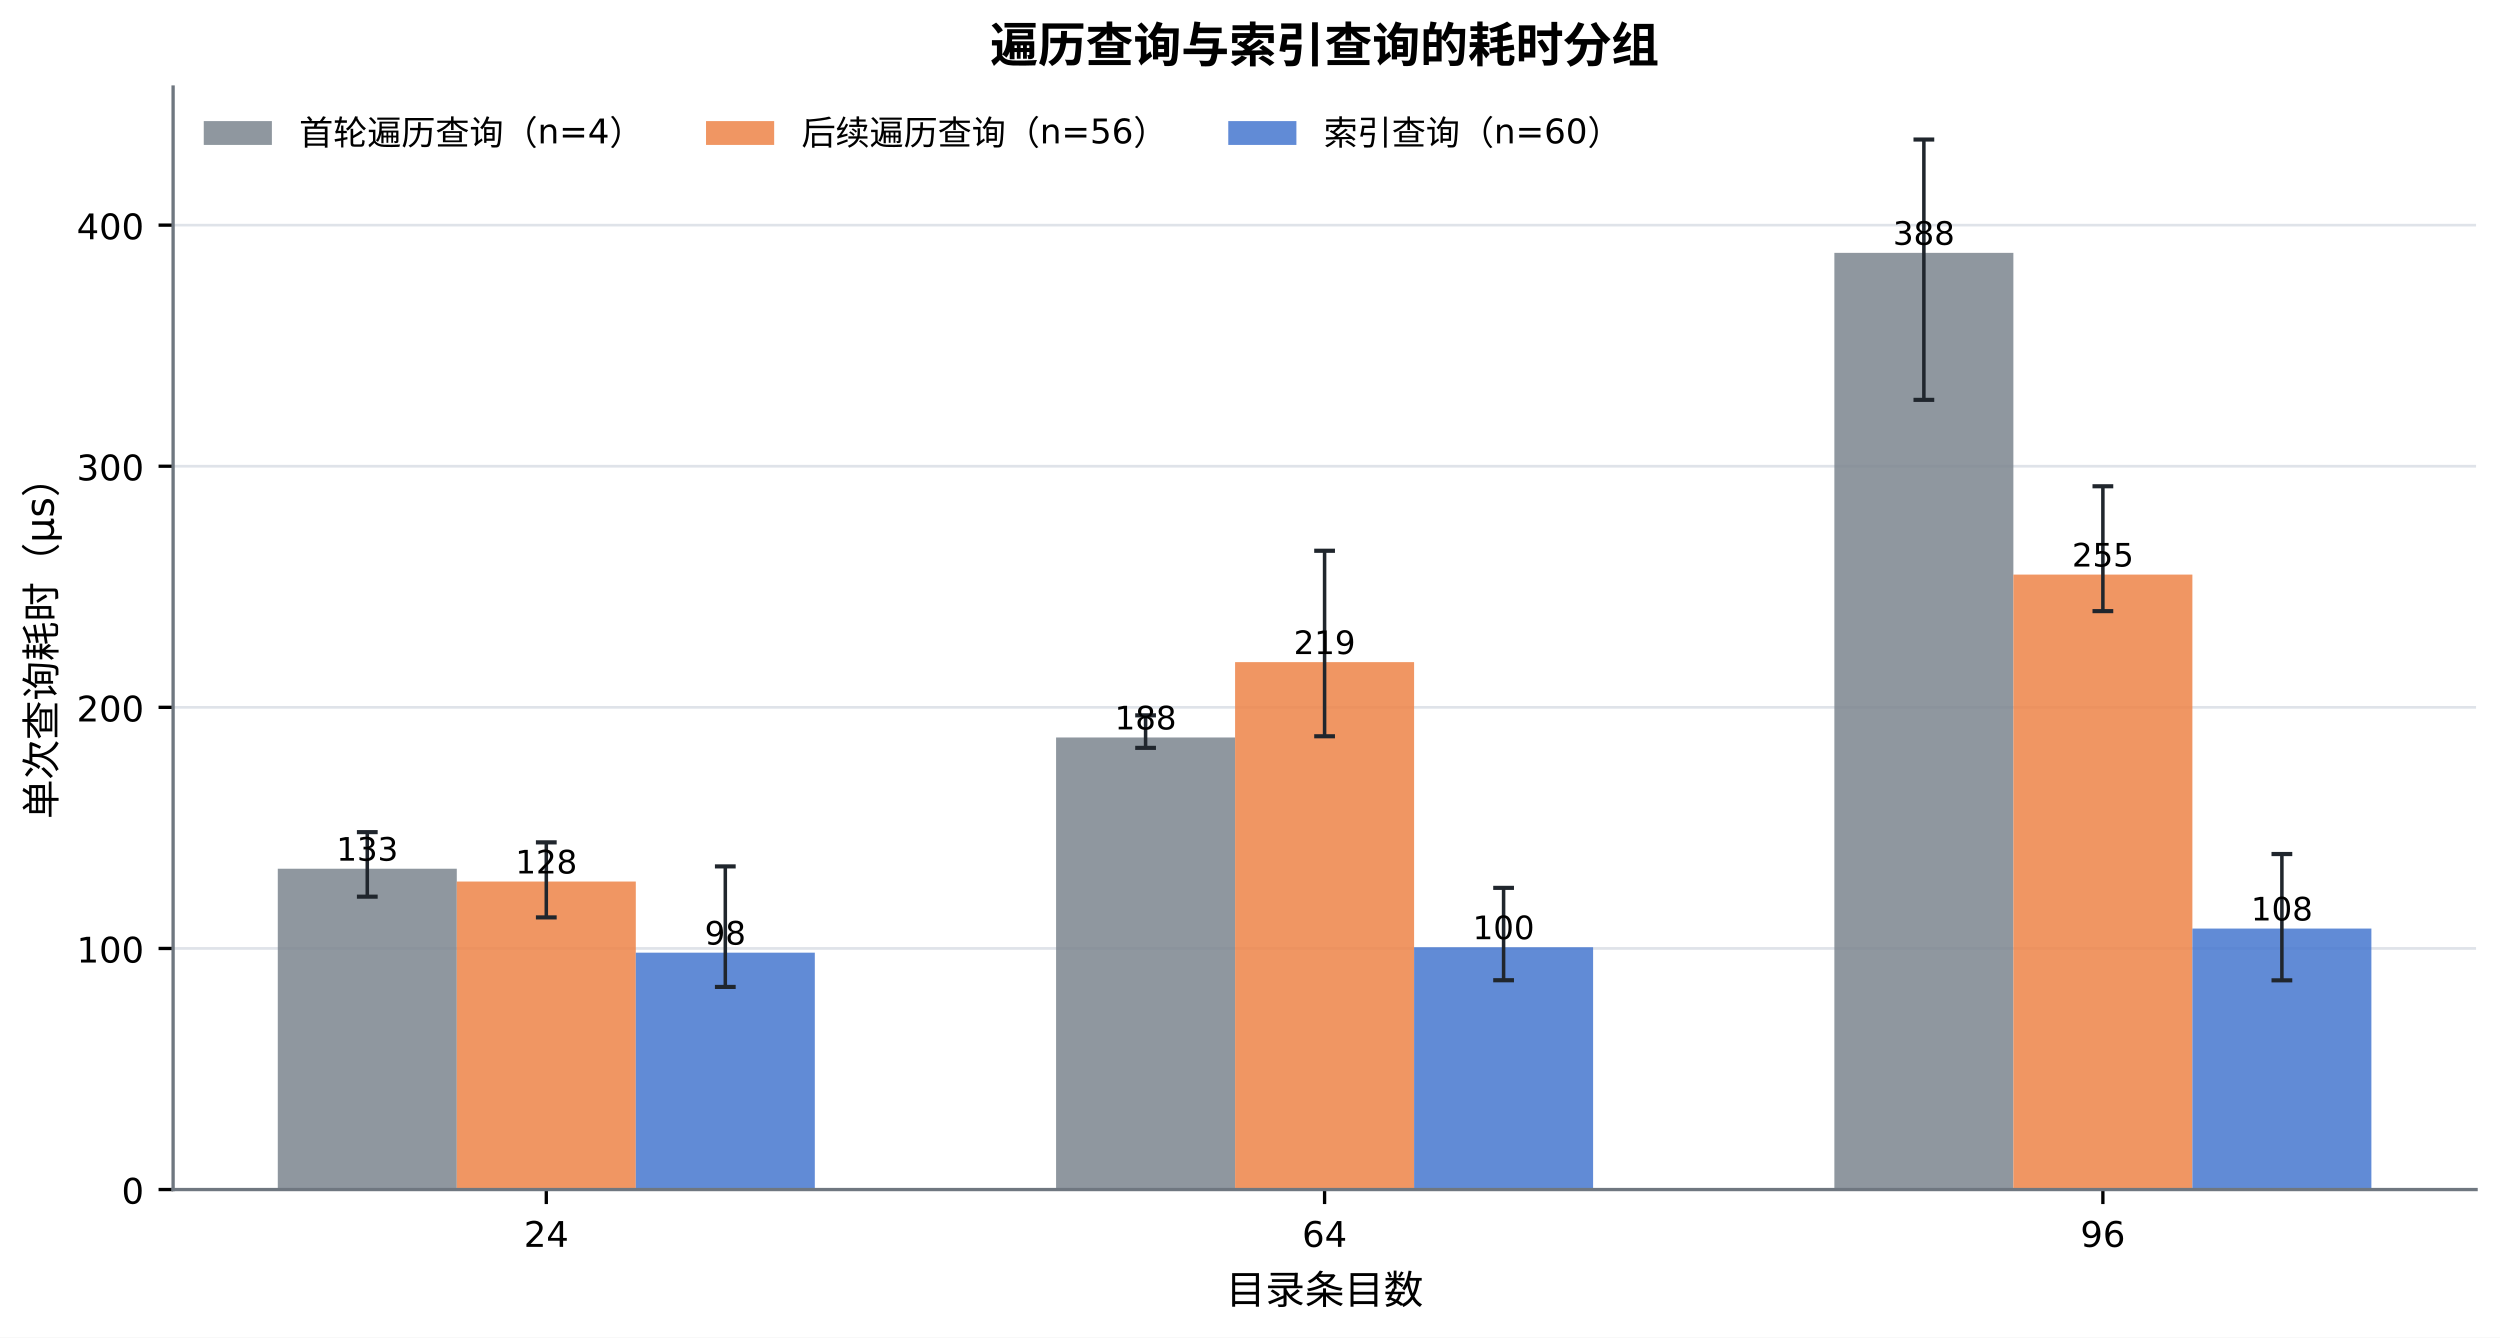
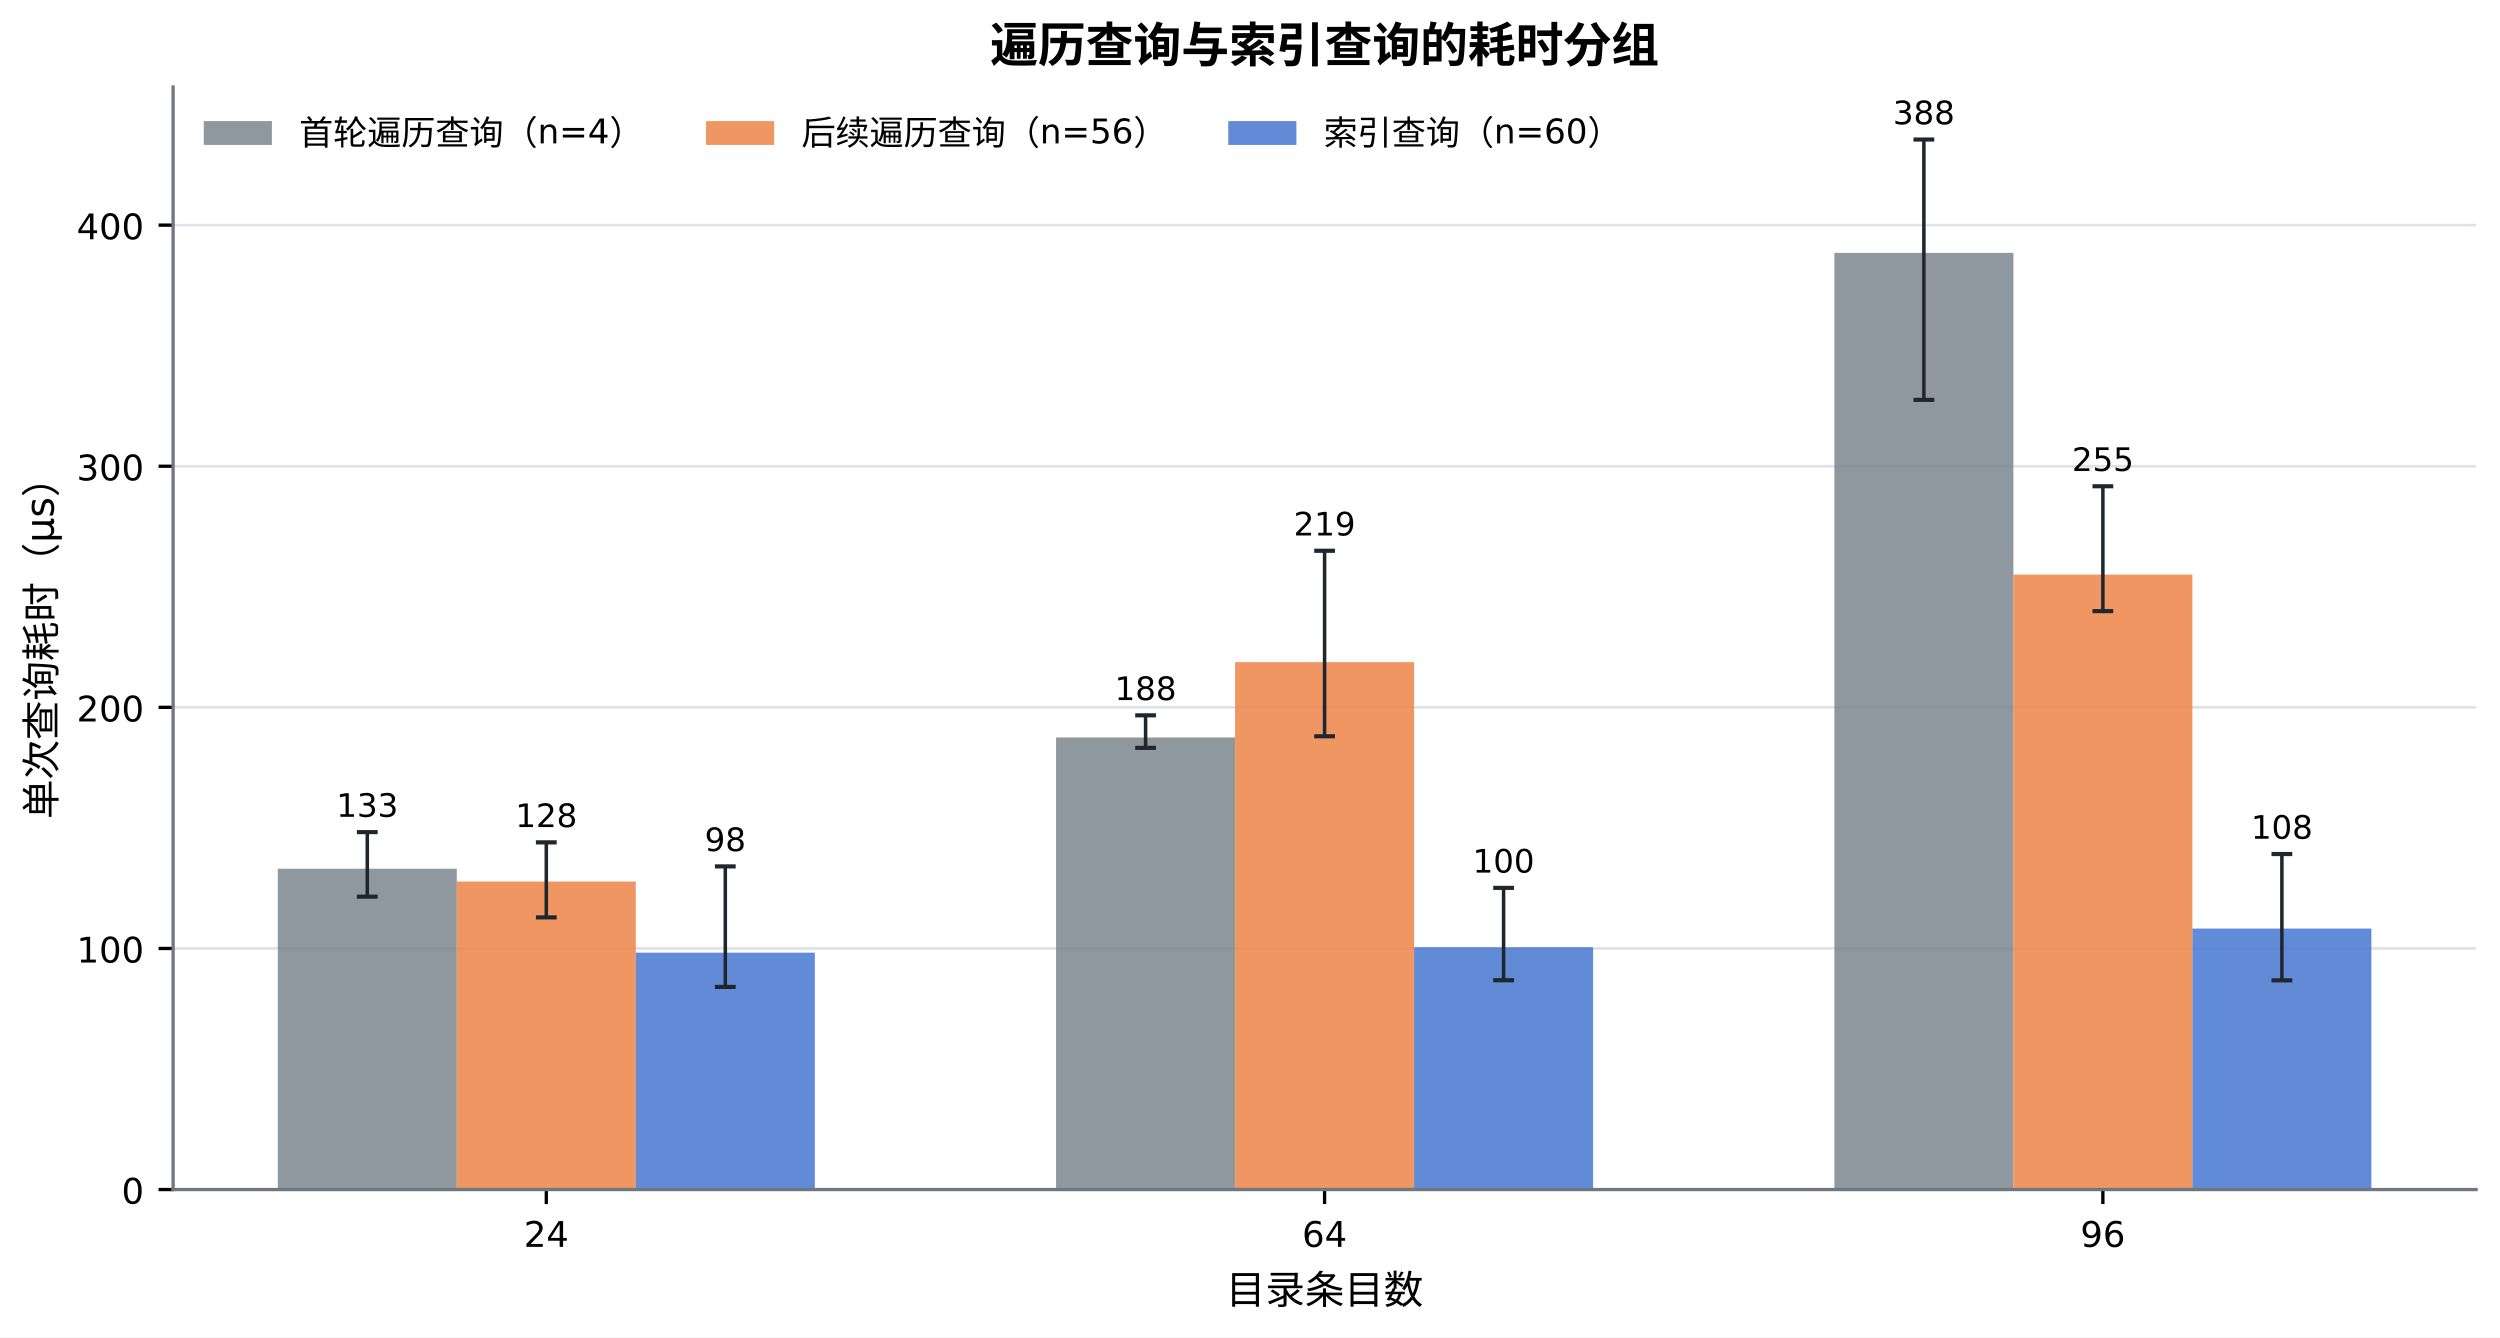
<svg xmlns="http://www.w3.org/2000/svg" xmlns:xlink="http://www.w3.org/1999/xlink" width="601.793pt" height="321.968pt" viewBox="0 0 601.793 321.968" version="1.1">
  <defs>
    <style type="text/css">*{stroke-linejoin: round; stroke-linecap: butt}</style>
  </defs>
  <g id="figure_1">
    <g id="patch_1">
      <path d="M 0 321.968  L 601.793 321.968  L 601.793 0  L 0 0  z " style="fill: #ffffff" />
    </g>
    <g id="axes_1">
      <g id="patch_2">
        <path d="M 41.669 286.345  L 596.033 286.345  L 596.033 20.953  L 41.669 20.953  z " style="fill: #ffffff" />
      </g>
      <g id="matplotlib.axis_1">
        <g id="xtick_1">
          <g id="line2d_1">
            <defs>
-               <path id="mf88f37ed6c" d="M 0 0  L 0 3.5  " style="stroke: #000000; stroke-width: 0.8" />
+               <path id="mb3ca9eb2d3" d="M 0 0  L 0 3.5  " style="stroke: #000000; stroke-width: 0.8" />
            </defs>
            <g>
-               <use xlink:href="#mf88f37ed6c" x="131.503" y="286.345" style="stroke: #000000; stroke-width: 0.8" />
+               <use xlink:href="#mb3ca9eb2d3" x="131.503" y="286.345" style="stroke: #000000; stroke-width: 0.8" />
            </g>
          </g>
          <g id="text_1">
            <text style="font-size: 8.5px; font-family: 'Microsoft YaHei', 'DejaVu Sans', sans-serif; text-anchor: middle" x="131.503" y="300.139" transform="rotate(-0 131.5026 300.1395)">24</text>
          </g>
        </g>
        <g id="xtick_2">
          <g id="line2d_2">
            <g>
-               <use xlink:href="#mf88f37ed6c" x="318.851" y="286.345" style="stroke: #000000; stroke-width: 0.8" />
+               <use xlink:href="#mb3ca9eb2d3" x="318.851" y="286.345" style="stroke: #000000; stroke-width: 0.8" />
            </g>
          </g>
          <g id="text_2">
            <text style="font-size: 8.5px; font-family: 'Microsoft YaHei', 'DejaVu Sans', sans-serif; text-anchor: middle" x="318.851" y="300.139" transform="rotate(-0 318.8511 300.1395)">64</text>
          </g>
        </g>
        <g id="xtick_3">
          <g id="line2d_3">
            <g>
-               <use xlink:href="#mf88f37ed6c" x="506.199" y="286.345" style="stroke: #000000; stroke-width: 0.8" />
+               <use xlink:href="#mb3ca9eb2d3" x="506.199" y="286.345" style="stroke: #000000; stroke-width: 0.8" />
            </g>
          </g>
          <g id="text_3">
            <text style="font-size: 8.5px; font-family: 'Microsoft YaHei', 'DejaVu Sans', sans-serif; text-anchor: middle" x="506.199" y="300.139" transform="rotate(-0 506.1995 300.1395)">96</text>
          </g>
        </g>
        <g id="text_4">
          <text style="font-size: 9.5px; font-family: 'Microsoft YaHei', 'DejaVu Sans', sans-serif; text-anchor: middle" x="318.851" y="313.847" transform="rotate(-0 318.8511 313.8466)">目录条目数</text>
        </g>
      </g>
      <g id="matplotlib.axis_2">
        <g id="ytick_1">
          <g id="line2d_4">
-             <path d="M 41.669 286.345  L 596.033 286.345  " clip-path="url(#p580a685a5d)" style="fill: none; stroke: #d9dee5; stroke-opacity: 0.85; stroke-width: 0.65; stroke-linecap: square" />
+             <path d="M 41.669 286.345  L 596.033 286.345  " clip-path="url(#p32409c759a)" style="fill: none; stroke: #d9dee5; stroke-opacity: 0.85; stroke-width: 0.65; stroke-linecap: square" />
          </g>
          <g id="line2d_5">
            <defs>
-               <path id="m7669f681e0" d="M 0 0  L -3.5 0  " style="stroke: #000000; stroke-width: 0.8" />
+               <path id="mbd8959dd5c" d="M 0 0  L -3.5 0  " style="stroke: #000000; stroke-width: 0.8" />
            </defs>
            <g>
-               <use xlink:href="#m7669f681e0" x="41.669" y="286.345" style="stroke: #000000; stroke-width: 0.8" />
+               <use xlink:href="#mbd8959dd5c" x="41.669" y="286.345" style="stroke: #000000; stroke-width: 0.8" />
            </g>
          </g>
          <g id="text_5">
            <text style="font-size: 8.5px; font-family: 'Microsoft YaHei', 'DejaVu Sans', sans-serif; text-anchor: end" x="34.669" y="289.742" transform="rotate(-0 34.66906 289.7422)">0</text>
          </g>
        </g>
        <g id="ytick_2">
          <g id="line2d_6">
-             <path d="M 41.669 228.307  L 596.033 228.307  " clip-path="url(#p580a685a5d)" style="fill: none; stroke: #d9dee5; stroke-opacity: 0.85; stroke-width: 0.65; stroke-linecap: square" />
+             <path d="M 41.669 228.307  L 596.033 228.307  " clip-path="url(#p32409c759a)" style="fill: none; stroke: #d9dee5; stroke-opacity: 0.85; stroke-width: 0.65; stroke-linecap: square" />
          </g>
          <g id="line2d_7">
            <g>
-               <use xlink:href="#m7669f681e0" x="41.669" y="228.307" style="stroke: #000000; stroke-width: 0.8" />
+               <use xlink:href="#mbd8959dd5c" x="41.669" y="228.307" style="stroke: #000000; stroke-width: 0.8" />
            </g>
          </g>
          <g id="text_6">
            <text style="font-size: 8.5px; font-family: 'Microsoft YaHei', 'DejaVu Sans', sans-serif; text-anchor: end" x="34.669" y="231.704" transform="rotate(-0 34.66906 231.7044)">100</text>
          </g>
        </g>
        <g id="ytick_3">
          <g id="line2d_8">
-             <path d="M 41.669 170.269  L 596.033 170.269  " clip-path="url(#p580a685a5d)" style="fill: none; stroke: #d9dee5; stroke-opacity: 0.85; stroke-width: 0.65; stroke-linecap: square" />
+             <path d="M 41.669 170.269  L 596.033 170.269  " clip-path="url(#p32409c759a)" style="fill: none; stroke: #d9dee5; stroke-opacity: 0.85; stroke-width: 0.65; stroke-linecap: square" />
          </g>
          <g id="line2d_9">
            <g>
-               <use xlink:href="#m7669f681e0" x="41.669" y="170.269" style="stroke: #000000; stroke-width: 0.8" />
+               <use xlink:href="#mbd8959dd5c" x="41.669" y="170.269" style="stroke: #000000; stroke-width: 0.8" />
            </g>
          </g>
          <g id="text_7">
            <text style="font-size: 8.5px; font-family: 'Microsoft YaHei', 'DejaVu Sans', sans-serif; text-anchor: end" x="34.669" y="173.667" transform="rotate(-0 34.66906 173.6667)">200</text>
          </g>
        </g>
        <g id="ytick_4">
          <g id="line2d_10">
-             <path d="M 41.669 112.232  L 596.033 112.232  " clip-path="url(#p580a685a5d)" style="fill: none; stroke: #d9dee5; stroke-opacity: 0.85; stroke-width: 0.65; stroke-linecap: square" />
+             <path d="M 41.669 112.232  L 596.033 112.232  " clip-path="url(#p32409c759a)" style="fill: none; stroke: #d9dee5; stroke-opacity: 0.85; stroke-width: 0.65; stroke-linecap: square" />
          </g>
          <g id="line2d_11">
            <g>
-               <use xlink:href="#m7669f681e0" x="41.669" y="112.232" style="stroke: #000000; stroke-width: 0.8" />
+               <use xlink:href="#mbd8959dd5c" x="41.669" y="112.232" style="stroke: #000000; stroke-width: 0.8" />
            </g>
          </g>
          <g id="text_8">
            <text style="font-size: 8.5px; font-family: 'Microsoft YaHei', 'DejaVu Sans', sans-serif; text-anchor: end" x="34.669" y="115.629" transform="rotate(-0 34.66906 115.629)">300</text>
          </g>
        </g>
        <g id="ytick_5">
          <g id="line2d_12">
-             <path d="M 41.669 54.194  L 596.033 54.194  " clip-path="url(#p580a685a5d)" style="fill: none; stroke: #d9dee5; stroke-opacity: 0.85; stroke-width: 0.65; stroke-linecap: square" />
+             <path d="M 41.669 54.194  L 596.033 54.194  " clip-path="url(#p32409c759a)" style="fill: none; stroke: #d9dee5; stroke-opacity: 0.85; stroke-width: 0.65; stroke-linecap: square" />
          </g>
          <g id="line2d_13">
            <g>
-               <use xlink:href="#m7669f681e0" x="41.669" y="54.194" style="stroke: #000000; stroke-width: 0.8" />
+               <use xlink:href="#mbd8959dd5c" x="41.669" y="54.194" style="stroke: #000000; stroke-width: 0.8" />
            </g>
          </g>
          <g id="text_9">
            <text style="font-size: 8.5px; font-family: 'Microsoft YaHei', 'DejaVu Sans', sans-serif; text-anchor: end" x="34.669" y="57.591" transform="rotate(-0 34.66906 57.59126)">400</text>
          </g>
        </g>
        <g id="text_10">
          <text style="font-size: 9.5px; font-family: 'Microsoft YaHei', 'DejaVu Sans', sans-serif; text-anchor: middle" x="13.354" y="153.649" transform="rotate(-90 13.35406 153.6488)">单次查询耗时（μs）</text>
        </g>
      </g>
      <g id="patch_3">
-         <path d="M 66.867 286.345  L 109.958 286.345  L 109.958 209.118  L 66.867 209.118  z " clip-path="url(#p580a685a5d)" style="fill: #7d8790; opacity: 0.86" />
+         <path d="M 66.867 286.345  L 109.958 286.345  L 109.958 209.118  L 66.867 209.118  z " clip-path="url(#p32409c759a)" style="fill: #7d8790; opacity: 0.86" />
      </g>
      <g id="patch_4">
-         <path d="M 254.216 286.345  L 297.306 286.345  L 297.306 177.524  L 254.216 177.524  z " clip-path="url(#p580a685a5d)" style="fill: #7d8790; opacity: 0.86" />
+         <path d="M 254.216 286.345  L 297.306 286.345  L 297.306 177.524  L 254.216 177.524  z " clip-path="url(#p32409c759a)" style="fill: #7d8790; opacity: 0.86" />
      </g>
      <g id="patch_5">
-         <path d="M 441.564 286.345  L 484.654 286.345  L 484.654 60.868  L 441.564 60.868  z " clip-path="url(#p580a685a5d)" style="fill: #7d8790; opacity: 0.86" />
+         <path d="M 441.564 286.345  L 484.654 286.345  L 484.654 60.868  L 441.564 60.868  z " clip-path="url(#p32409c759a)" style="fill: #7d8790; opacity: 0.86" />
      </g>
      <g id="patch_6">
-         <path d="M 109.958 286.345  L 153.048 286.345  L 153.048 212.202  L 109.958 212.202  z " clip-path="url(#p580a685a5d)" style="fill: #ee854a; opacity: 0.86" />
+         <path d="M 109.958 286.345  L 153.048 286.345  L 153.048 212.202  L 109.958 212.202  z " clip-path="url(#p32409c759a)" style="fill: #ee854a; opacity: 0.86" />
      </g>
      <g id="patch_7">
-         <path d="M 297.306 286.345  L 340.396 286.345  L 340.396 159.387  L 297.306 159.387  z " clip-path="url(#p580a685a5d)" style="fill: #ee854a; opacity: 0.86" />
+         <path d="M 297.306 286.345  L 340.396 286.345  L 340.396 159.387  L 297.306 159.387  z " clip-path="url(#p32409c759a)" style="fill: #ee854a; opacity: 0.86" />
      </g>
      <g id="patch_8">
-         <path d="M 484.654 286.345  L 527.745 286.345  L 527.745 138.312  L 484.654 138.312  z " clip-path="url(#p580a685a5d)" style="fill: #ee854a; opacity: 0.86" />
+         <path d="M 484.654 286.345  L 527.745 286.345  L 527.745 138.312  L 484.654 138.312  z " clip-path="url(#p32409c759a)" style="fill: #ee854a; opacity: 0.86" />
      </g>
      <g id="patch_9">
-         <path d="M 153.048 286.345  L 196.138 286.345  L 196.138 229.323  L 153.048 229.323  z " clip-path="url(#p580a685a5d)" style="fill: #4878d0; opacity: 0.86" />
+         <path d="M 153.048 286.345  L 196.138 286.345  L 196.138 229.323  L 153.048 229.323  z " clip-path="url(#p32409c759a)" style="fill: #4878d0; opacity: 0.86" />
      </g>
      <g id="patch_10">
-         <path d="M 340.396 286.345  L 383.486 286.345  L 383.486 228.017  L 340.396 228.017  z " clip-path="url(#p580a685a5d)" style="fill: #4878d0; opacity: 0.86" />
+         <path d="M 340.396 286.345  L 383.486 286.345  L 383.486 228.017  L 340.396 228.017  z " clip-path="url(#p32409c759a)" style="fill: #4878d0; opacity: 0.86" />
      </g>
      <g id="patch_11">
-         <path d="M 527.745 286.345  L 570.835 286.345  L 570.835 223.519  L 527.745 223.519  z " clip-path="url(#p580a685a5d)" style="fill: #4878d0; opacity: 0.86" />
+         <path d="M 527.745 286.345  L 570.835 286.345  L 570.835 223.519  L 527.745 223.519  z " clip-path="url(#p32409c759a)" style="fill: #4878d0; opacity: 0.86" />
      </g>
      <g id="LineCollection_1">
-         <path d="M 88.412 215.847  L 88.412 200.304  " clip-path="url(#p580a685a5d)" style="fill: none; stroke: #20262d; stroke-width: 0.85" />
-         <path d="M 275.761 180.027  L 275.761 172.192  " clip-path="url(#p580a685a5d)" style="fill: none; stroke: #20262d; stroke-width: 0.85" />
-         <path d="M 463.109 96.253  L 463.109 33.591  " clip-path="url(#p580a685a5d)" style="fill: none; stroke: #20262d; stroke-width: 0.85" />
+         <path d="M 88.412 215.847  L 88.412 200.304  " clip-path="url(#p32409c759a)" style="fill: none; stroke: #20262d; stroke-width: 0.85" />
+         <path d="M 275.761 180.027  L 275.761 172.192  " clip-path="url(#p32409c759a)" style="fill: none; stroke: #20262d; stroke-width: 0.85" />
+         <path d="M 463.109 96.253  L 463.109 33.591  " clip-path="url(#p32409c759a)" style="fill: none; stroke: #20262d; stroke-width: 0.85" />
      </g>
      <g id="line2d_14">
        <defs>
-           <path id="mfce9a0e8fb" d="M 2.5 0  L -2.5 -0  " style="stroke: #20262d" />
+           <path id="m5a9e02dac7" d="M 2.5 0  L -2.5 -0  " style="stroke: #20262d" />
        </defs>
-         <g clip-path="url(#p580a685a5d)">
-           <use xlink:href="#mfce9a0e8fb" x="88.412" y="215.847" style="fill: #20262d; stroke: #20262d" />
-           <use xlink:href="#mfce9a0e8fb" x="275.761" y="180.027" style="fill: #20262d; stroke: #20262d" />
-           <use xlink:href="#mfce9a0e8fb" x="463.109" y="96.253" style="fill: #20262d; stroke: #20262d" />
+         <g clip-path="url(#p32409c759a)">
+           <use xlink:href="#m5a9e02dac7" x="88.412" y="215.847" style="fill: #20262d; stroke: #20262d" />
+           <use xlink:href="#m5a9e02dac7" x="275.761" y="180.027" style="fill: #20262d; stroke: #20262d" />
+           <use xlink:href="#m5a9e02dac7" x="463.109" y="96.253" style="fill: #20262d; stroke: #20262d" />
        </g>
      </g>
      <g id="line2d_15">
-         <g clip-path="url(#p580a685a5d)">
-           <use xlink:href="#mfce9a0e8fb" x="88.412" y="200.304" style="fill: #20262d; stroke: #20262d" />
-           <use xlink:href="#mfce9a0e8fb" x="275.761" y="172.192" style="fill: #20262d; stroke: #20262d" />
-           <use xlink:href="#mfce9a0e8fb" x="463.109" y="33.591" style="fill: #20262d; stroke: #20262d" />
+         <g clip-path="url(#p32409c759a)">
+           <use xlink:href="#m5a9e02dac7" x="88.412" y="200.304" style="fill: #20262d; stroke: #20262d" />
+           <use xlink:href="#m5a9e02dac7" x="275.761" y="172.192" style="fill: #20262d; stroke: #20262d" />
+           <use xlink:href="#m5a9e02dac7" x="463.109" y="33.591" style="fill: #20262d; stroke: #20262d" />
        </g>
      </g>
      <g id="LineCollection_2">
-         <path d="M 131.503 220.835  L 131.503 202.77  " clip-path="url(#p580a685a5d)" style="fill: none; stroke: #20262d; stroke-width: 0.85" />
-         <path d="M 318.851 177.234  L 318.851 132.581  " clip-path="url(#p580a685a5d)" style="fill: none; stroke: #20262d; stroke-width: 0.85" />
-         <path d="M 506.199 147.109  L 506.199 117.056  " clip-path="url(#p580a685a5d)" style="fill: none; stroke: #20262d; stroke-width: 0.85" />
+         <path d="M 131.503 220.835  L 131.503 202.77  " clip-path="url(#p32409c759a)" style="fill: none; stroke: #20262d; stroke-width: 0.85" />
+         <path d="M 318.851 177.234  L 318.851 132.581  " clip-path="url(#p32409c759a)" style="fill: none; stroke: #20262d; stroke-width: 0.85" />
+         <path d="M 506.199 147.109  L 506.199 117.056  " clip-path="url(#p32409c759a)" style="fill: none; stroke: #20262d; stroke-width: 0.85" />
      </g>
      <g id="line2d_16">
-         <g clip-path="url(#p580a685a5d)">
-           <use xlink:href="#mfce9a0e8fb" x="131.503" y="220.835" style="fill: #20262d; stroke: #20262d" />
-           <use xlink:href="#mfce9a0e8fb" x="318.851" y="177.234" style="fill: #20262d; stroke: #20262d" />
-           <use xlink:href="#mfce9a0e8fb" x="506.199" y="147.109" style="fill: #20262d; stroke: #20262d" />
+         <g clip-path="url(#p32409c759a)">
+           <use xlink:href="#m5a9e02dac7" x="131.503" y="220.835" style="fill: #20262d; stroke: #20262d" />
+           <use xlink:href="#m5a9e02dac7" x="318.851" y="177.234" style="fill: #20262d; stroke: #20262d" />
+           <use xlink:href="#m5a9e02dac7" x="506.199" y="147.109" style="fill: #20262d; stroke: #20262d" />
        </g>
      </g>
      <g id="line2d_17">
-         <g clip-path="url(#p580a685a5d)">
-           <use xlink:href="#mfce9a0e8fb" x="131.503" y="202.77" style="fill: #20262d; stroke: #20262d" />
-           <use xlink:href="#mfce9a0e8fb" x="318.851" y="132.581" style="fill: #20262d; stroke: #20262d" />
-           <use xlink:href="#mfce9a0e8fb" x="506.199" y="117.056" style="fill: #20262d; stroke: #20262d" />
+         <g clip-path="url(#p32409c759a)">
+           <use xlink:href="#m5a9e02dac7" x="131.503" y="202.77" style="fill: #20262d; stroke: #20262d" />
+           <use xlink:href="#m5a9e02dac7" x="318.851" y="132.581" style="fill: #20262d; stroke: #20262d" />
+           <use xlink:href="#m5a9e02dac7" x="506.199" y="117.056" style="fill: #20262d; stroke: #20262d" />
        </g>
      </g>
      <g id="LineCollection_3">
-         <path d="M 174.593 237.575  L 174.593 208.556  " clip-path="url(#p580a685a5d)" style="fill: none; stroke: #20262d; stroke-width: 0.85" />
-         <path d="M 361.941 235.961  L 361.941 213.725  " clip-path="url(#p580a685a5d)" style="fill: none; stroke: #20262d; stroke-width: 0.85" />
-         <path d="M 549.29 235.979  L 549.29 205.582  " clip-path="url(#p580a685a5d)" style="fill: none; stroke: #20262d; stroke-width: 0.85" />
+         <path d="M 174.593 237.575  L 174.593 208.556  " clip-path="url(#p32409c759a)" style="fill: none; stroke: #20262d; stroke-width: 0.85" />
+         <path d="M 361.941 235.961  L 361.941 213.725  " clip-path="url(#p32409c759a)" style="fill: none; stroke: #20262d; stroke-width: 0.85" />
+         <path d="M 549.29 235.979  L 549.29 205.582  " clip-path="url(#p32409c759a)" style="fill: none; stroke: #20262d; stroke-width: 0.85" />
      </g>
      <g id="line2d_18">
-         <g clip-path="url(#p580a685a5d)">
-           <use xlink:href="#mfce9a0e8fb" x="174.593" y="237.575" style="fill: #20262d; stroke: #20262d" />
-           <use xlink:href="#mfce9a0e8fb" x="361.941" y="235.961" style="fill: #20262d; stroke: #20262d" />
-           <use xlink:href="#mfce9a0e8fb" x="549.29" y="235.979" style="fill: #20262d; stroke: #20262d" />
+         <g clip-path="url(#p32409c759a)">
+           <use xlink:href="#m5a9e02dac7" x="174.593" y="237.575" style="fill: #20262d; stroke: #20262d" />
+           <use xlink:href="#m5a9e02dac7" x="361.941" y="235.961" style="fill: #20262d; stroke: #20262d" />
+           <use xlink:href="#m5a9e02dac7" x="549.29" y="235.979" style="fill: #20262d; stroke: #20262d" />
        </g>
      </g>
      <g id="line2d_19">
-         <g clip-path="url(#p580a685a5d)">
-           <use xlink:href="#mfce9a0e8fb" x="174.593" y="208.556" style="fill: #20262d; stroke: #20262d" />
-           <use xlink:href="#mfce9a0e8fb" x="361.941" y="213.725" style="fill: #20262d; stroke: #20262d" />
-           <use xlink:href="#mfce9a0e8fb" x="549.29" y="205.582" style="fill: #20262d; stroke: #20262d" />
+         <g clip-path="url(#p32409c759a)">
+           <use xlink:href="#m5a9e02dac7" x="174.593" y="208.556" style="fill: #20262d; stroke: #20262d" />
+           <use xlink:href="#m5a9e02dac7" x="361.941" y="213.725" style="fill: #20262d; stroke: #20262d" />
+           <use xlink:href="#m5a9e02dac7" x="549.29" y="205.582" style="fill: #20262d; stroke: #20262d" />
        </g>
      </g>
      <g id="patch_12">
        <path d="M 41.669 286.345  L 41.669 20.953  " style="fill: none; stroke: #6f7780; stroke-width: 0.8; stroke-linejoin: miter; stroke-linecap: square" />
      </g>
      <g id="patch_13">
        <path d="M 41.669 286.345  L 596.033 286.345  " style="fill: none; stroke: #6f7780; stroke-width: 0.8; stroke-linejoin: miter; stroke-linecap: square" />
      </g>
      <g id="text_11">
-         <text style="font-size: 7.8px; font-family: 'Microsoft YaHei', 'DejaVu Sans', sans-serif; text-anchor: middle" x="88.412" y="207.179" transform="rotate(-0 88.4125 207.1793)">133</text>
+         <text style="font-size: 7.8px; font-family: 'Microsoft YaHei', 'DejaVu Sans', sans-serif; text-anchor: middle" x="88.412" y="196.624" transform="rotate(-0 88.4125 196.6237)">133</text>
      </g>
      <g id="text_12">
-         <text style="font-size: 7.8px; font-family: 'Microsoft YaHei', 'DejaVu Sans', sans-serif; text-anchor: middle" x="275.761" y="175.585" transform="rotate(-0 275.7609 175.585)">188</text>
+         <text style="font-size: 7.8px; font-family: 'Microsoft YaHei', 'DejaVu Sans', sans-serif; text-anchor: middle" x="275.761" y="168.512" transform="rotate(-0 275.7609 168.5117)">188</text>
      </g>
      <g id="text_13">
-         <text style="font-size: 7.8px; font-family: 'Microsoft YaHei', 'DejaVu Sans', sans-serif; text-anchor: middle" x="463.109" y="58.929" transform="rotate(-0 463.1094 58.92923)">388</text>
+         <text style="font-size: 7.8px; font-family: 'Microsoft YaHei', 'DejaVu Sans', sans-serif; text-anchor: middle" x="463.109" y="29.91" transform="rotate(-0 463.1094 29.91036)">388</text>
      </g>
      <g id="text_14">
-         <text style="font-size: 7.8px; font-family: 'Microsoft YaHei', 'DejaVu Sans', sans-serif; text-anchor: middle" x="131.503" y="210.263" transform="rotate(-0 131.5026 210.2626)">128</text>
+         <text style="font-size: 7.8px; font-family: 'Microsoft YaHei', 'DejaVu Sans', sans-serif; text-anchor: middle" x="131.503" y="199.09" transform="rotate(-0 131.5026 199.0903)">128</text>
      </g>
      <g id="text_15">
-         <text style="font-size: 7.8px; font-family: 'Microsoft YaHei', 'DejaVu Sans', sans-serif; text-anchor: middle" x="318.851" y="157.448" transform="rotate(-0 318.8511 157.4483)">219</text>
+         <text style="font-size: 7.8px; font-family: 'Microsoft YaHei', 'DejaVu Sans', sans-serif; text-anchor: middle" x="318.851" y="128.901" transform="rotate(-0 318.8511 128.901)">219</text>
      </g>
      <g id="text_16">
-         <text style="font-size: 7.8px; font-family: 'Microsoft YaHei', 'DejaVu Sans', sans-serif; text-anchor: middle" x="506.199" y="136.373" transform="rotate(-0 506.1995 136.3733)">255</text>
+         <text style="font-size: 7.8px; font-family: 'Microsoft YaHei', 'DejaVu Sans', sans-serif; text-anchor: middle" x="506.199" y="113.376" transform="rotate(-0 506.1995 113.3759)">255</text>
      </g>
      <g id="text_17">
-         <text style="font-size: 7.8px; font-family: 'Microsoft YaHei', 'DejaVu Sans', sans-serif; text-anchor: middle" x="174.593" y="227.384" transform="rotate(-0 174.5928 227.3837)">98</text>
+         <text style="font-size: 7.8px; font-family: 'Microsoft YaHei', 'DejaVu Sans', sans-serif; text-anchor: middle" x="174.593" y="204.876" transform="rotate(-0 174.5928 204.876)">98</text>
      </g>
      <g id="text_18">
-         <text style="font-size: 7.8px; font-family: 'Microsoft YaHei', 'DejaVu Sans', sans-serif; text-anchor: middle" x="361.941" y="226.078" transform="rotate(-0 361.9412 226.0779)">100</text>
+         <text style="font-size: 7.8px; font-family: 'Microsoft YaHei', 'DejaVu Sans', sans-serif; text-anchor: middle" x="361.941" y="210.045" transform="rotate(-0 361.9412 210.0449)">100</text>
      </g>
      <g id="text_19">
-         <text style="font-size: 7.8px; font-family: 'Microsoft YaHei', 'DejaVu Sans', sans-serif; text-anchor: middle" x="549.29" y="221.58" transform="rotate(-0 549.2896 221.5799)">108</text>
+         <text style="font-size: 7.8px; font-family: 'Microsoft YaHei', 'DejaVu Sans', sans-serif; text-anchor: middle" x="549.29" y="201.902" transform="rotate(-0 549.2896 201.9015)">108</text>
      </g>
      <g id="text_20">
        <text style="font-weight: 700; font-size: 11.5px; font-family: 'Microsoft YaHei', 'DejaVu Sans', sans-serif; text-anchor: middle" x="318.851" y="14.953" transform="rotate(-0 318.8511 14.95281)">遍历查询与索引查询的耗时分组</text>
      </g>
      <g id="legend_1">
        <g id="patch_14">
          <path d="M 49.049 34.888  L 65.449 34.888  L 65.449 29.148  L 49.049 29.148  z " style="fill: #7d8790; opacity: 0.86" />
        </g>
        <g id="text_21">
          <text style="font-size: 8.2px; font-family: 'Microsoft YaHei', 'DejaVu Sans', sans-serif; text-anchor: start" x="72.009" y="34.888" transform="rotate(-0 72.00906 34.88769)">首轮遍历查询（n=4）</text>
        </g>
        <g id="patch_15">
          <path d="M 169.953 34.888  L 186.353 34.888  L 186.353 29.148  L 169.953 29.148  z " style="fill: #ee854a; opacity: 0.86" />
        </g>
        <g id="text_22">
          <text style="font-size: 8.2px; font-family: 'Microsoft YaHei', 'DejaVu Sans', sans-serif; text-anchor: start" x="192.913" y="34.888" transform="rotate(-0 192.9129 34.88769)">后续遍历查询（n=56）</text>
        </g>
        <g id="patch_16">
          <path d="M 295.665 34.888  L 312.065 34.888  L 312.065 29.148  L 295.665 29.148  z " style="fill: #4878d0; opacity: 0.86" />
        </g>
        <g id="text_23">
          <text style="font-size: 8.2px; font-family: 'Microsoft YaHei', 'DejaVu Sans', sans-serif; text-anchor: start" x="318.625" y="34.888" transform="rotate(-0 318.6253 34.88769)">索引查询（n=60）</text>
        </g>
      </g>
    </g>
  </g>
  <defs>
-     <clipPath id="p580a685a5d">
+     <clipPath id="p32409c759a">
      <rect x="41.669" y="20.953" width="554.364" height="265.392" />
    </clipPath>
  </defs>
</svg>
